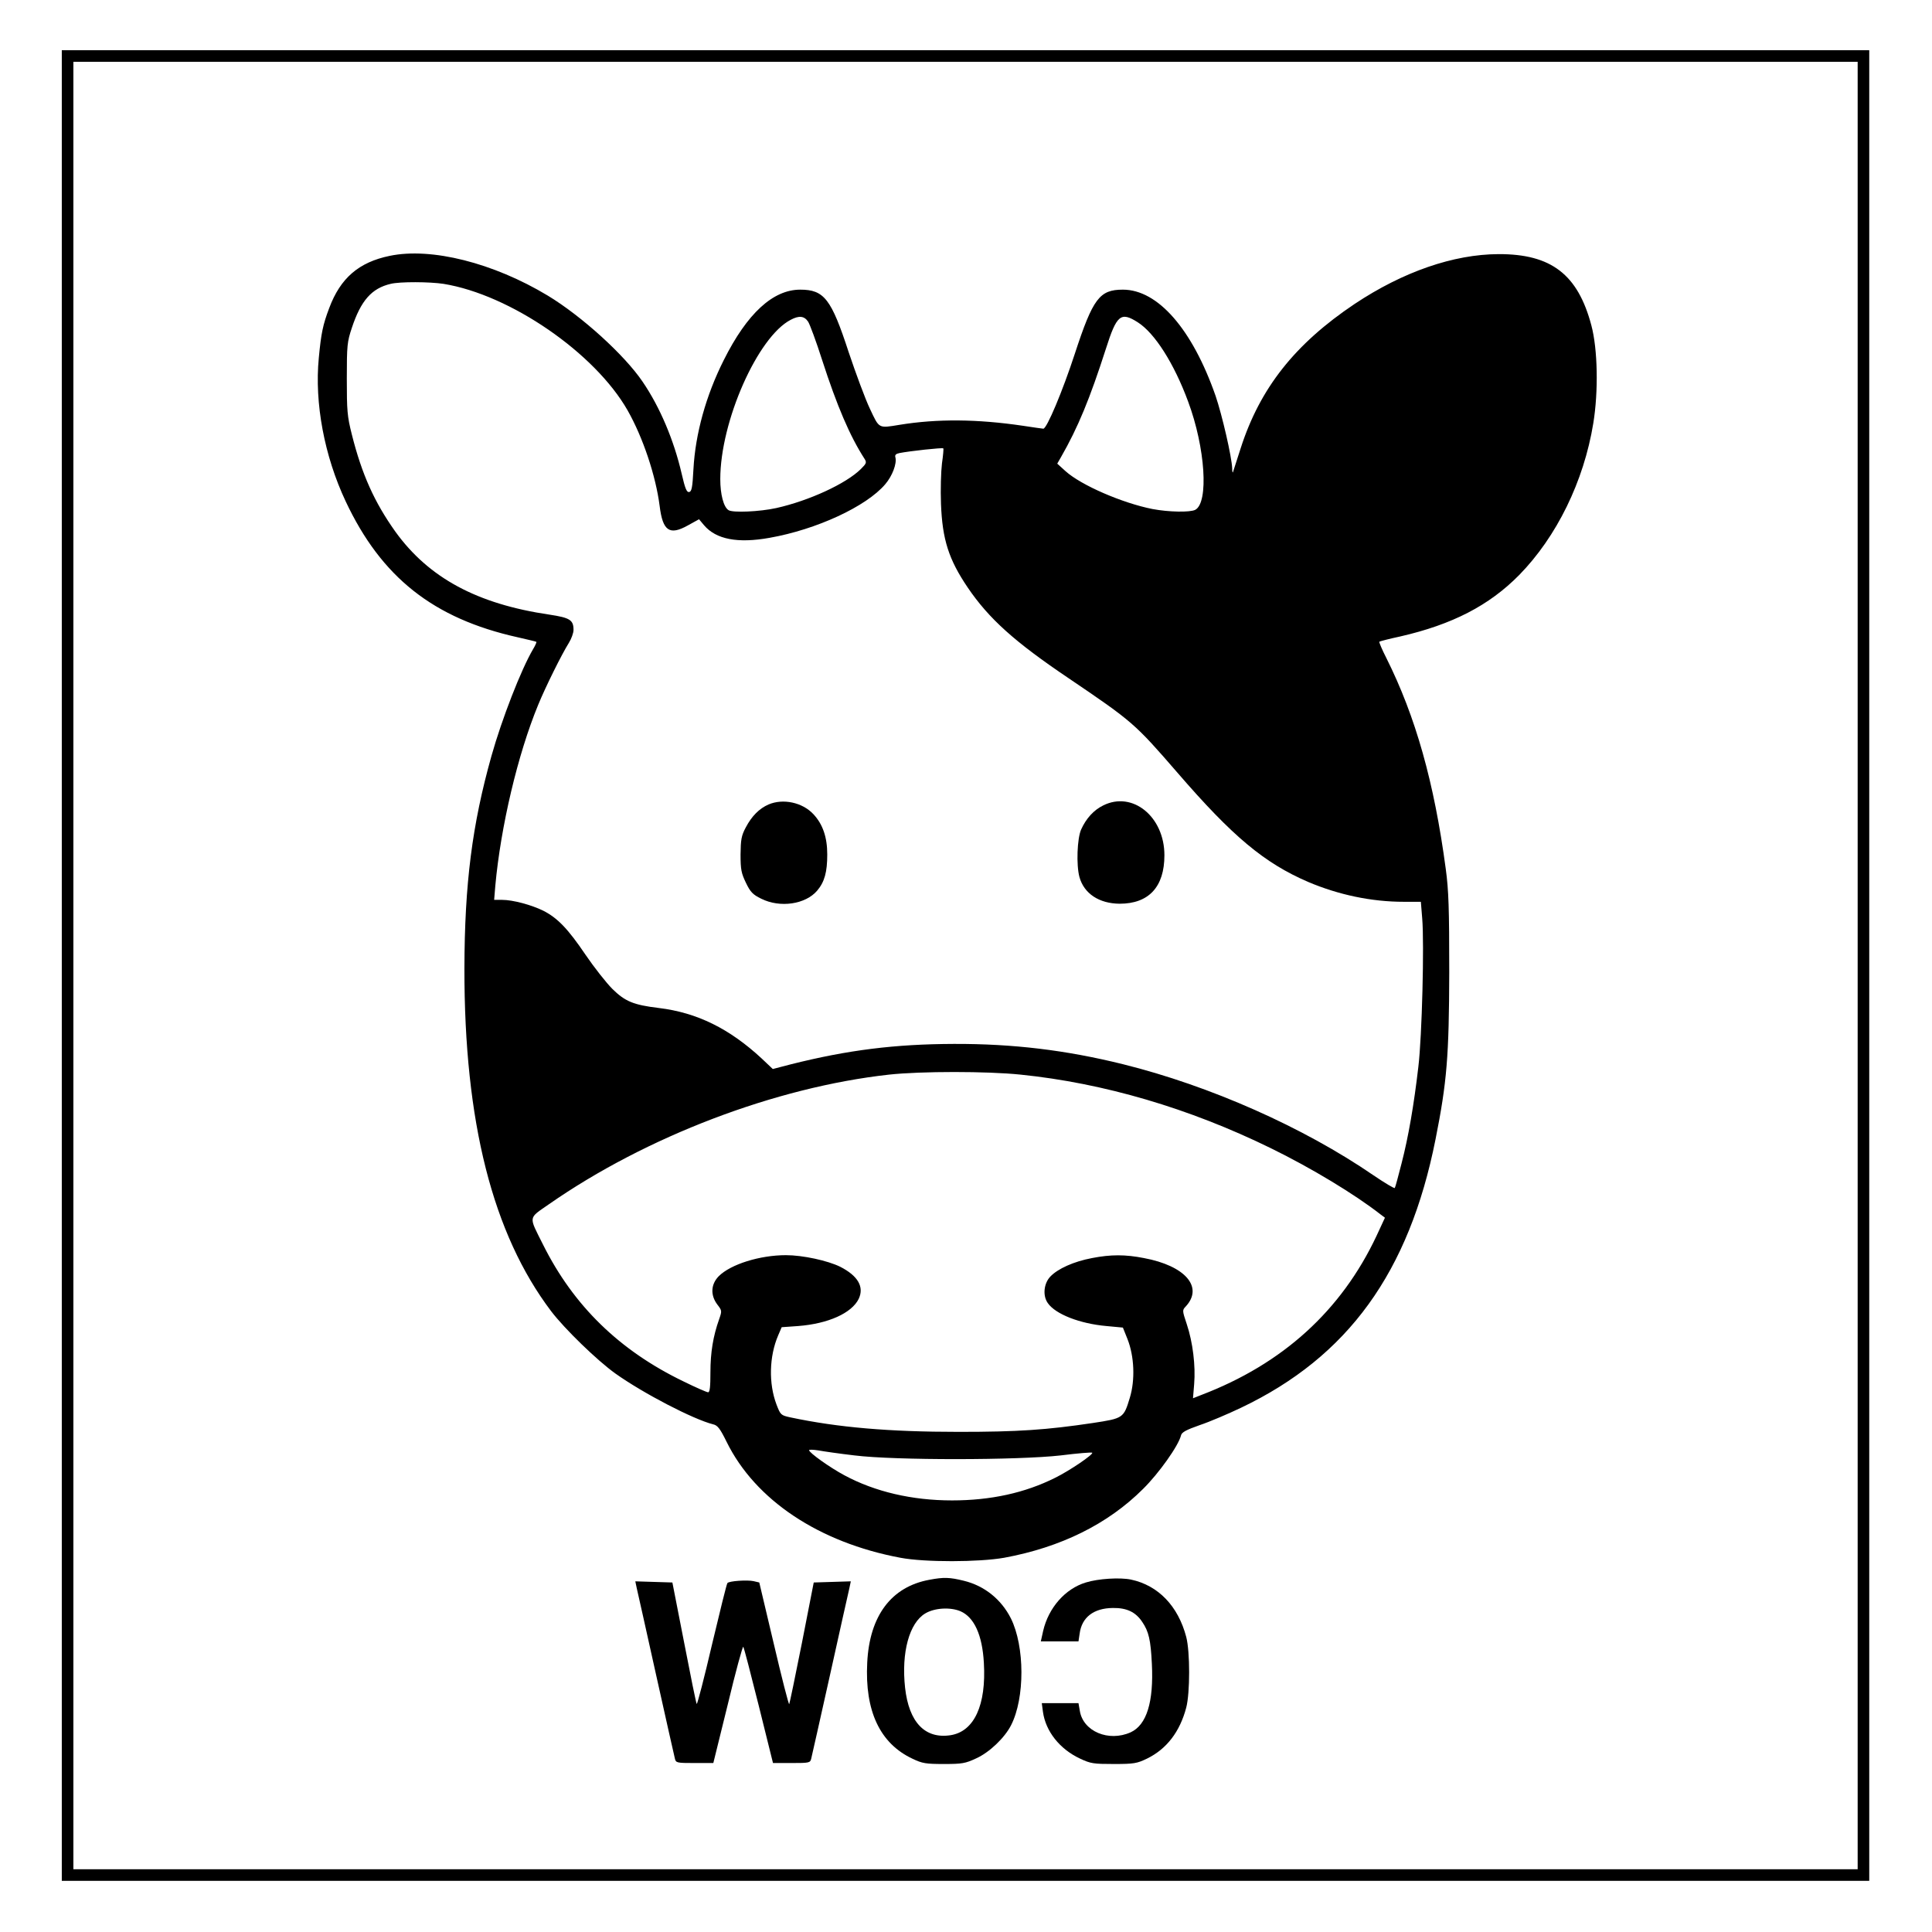
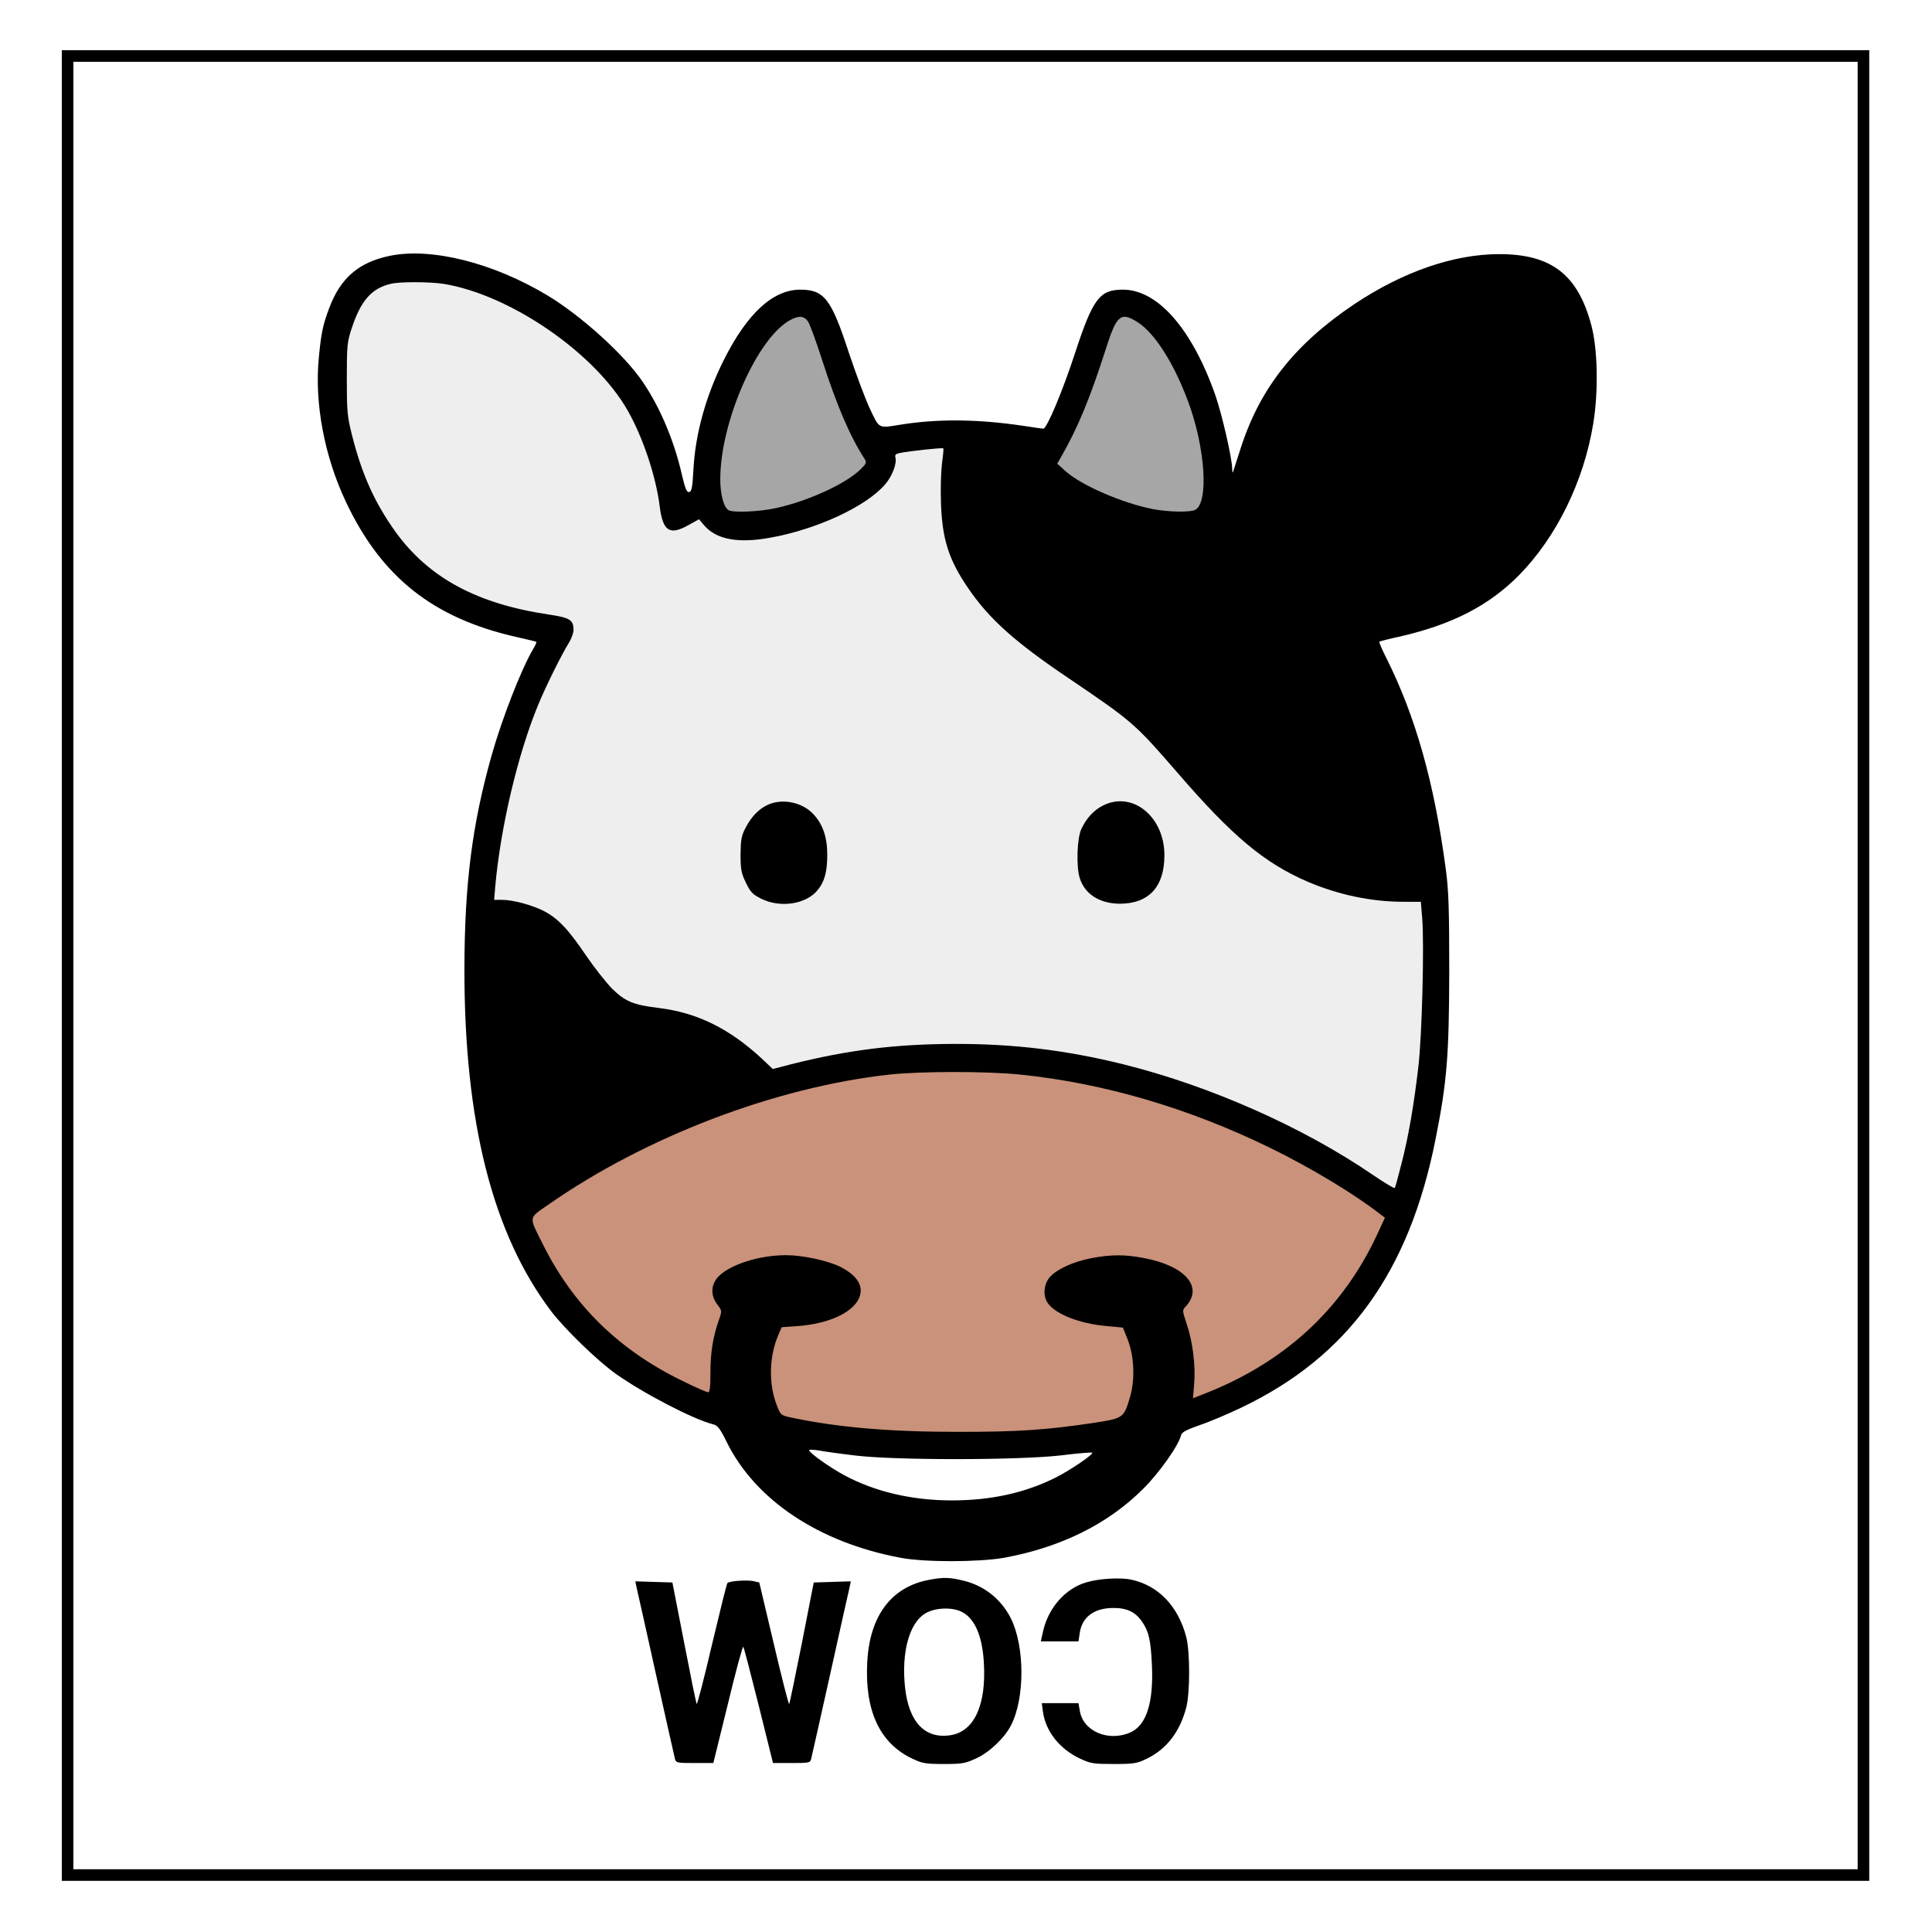
<svg xmlns="http://www.w3.org/2000/svg" width="1334" height="1334" viewBox="0 0 1334 1334" fill="none">
+   <path d="M475 756.5C469.4 758.9 393.333 797.5 356 816.5L366 871L432 945.5L551 990L660 1003L830.5 977L844.5 964L883.5 945.5L935 899.5L969.5 842.5L955 826.5L907.5 801L844.5 766.5L773 742C748.667 738.667 697.4 732 687 732H599.5C560.333 739.167 480.6 754.1 475 756.5Z" fill="#CA927A" stroke="black" />
+   <path d="M491.5 290.5V342.5L495.5 362C507.333 361 532.4 358.8 538 358C543.6 357.2 568 347.333 579.5 342.5L608 320.5L598 290.5C592.333 285 580.7 272.6 579.5 267C578 260 569.5 234 567 226.5C565 220.5 557.167 213.333 553.5 210.5C543.667 216.333 522 229.2 514 234C506 238.8 495.667 273.667 491.5 290.5Z" fill="#A6A6A6" />
+   <path d="M742.5 267L721 308C721 319.5 723.2 342.5 732 342.5C743 342.5 785 358 798 362C808.4 365.2 826 363.333 833.5 362C835.833 358.667 840.3 350.1 839.5 342.5C838.5 333 834 308 833.5 298C833 288 821 267 819.5 259.5C818.3 253.5 808.667 235 804 226.5L785 210.5L760.5 216.5L742.5 267Z" fill="#A6A6A6" />
+   <path d="M491.5 290.5V342.5L495.5 362C507.333 361 532.4 358.8 538 358C543.6 357.2 568 347.333 579.5 342.5L608 320.5L598 290.5C592.333 285 580.7 272.6 579.5 267C578 260 569.5 234 567 226.5C565 220.5 557.167 213.333 553.5 210.5C543.667 216.333 522 229.2 514 234C506 238.8 495.667 273.667 491.5 290.5Z" stroke="black" />
+   <path d="M742.5 267L721 308C721 319.5 723.2 342.5 732 342.5C743 342.5 785 358 798 362C808.4 365.2 826 363.333 833.5 362C835.833 358.667 840.3 350.1 839.5 342.5C838.5 333 834 308 833.5 298C833 288 821 267 819.5 259.5C818.3 253.5 808.667 235 804 226.5L785 210.5L760.5 216.5L742.5 267Z" stroke="black" />
+   <path d="M256 366L320 417L385.5 435.5L344.5 540L333.5 616.5L352 714C384.833 728.833 454 758.5 468 758.5C482 758.5 542.833 743.5 571.5 736H707C753.833 745 848.5 763.8 852.5 767C856.5 770.2 930.5 813.333 967 834.5L983 774.5C986.333 737 993.3 660.3 994.5 653.5C995.7 646.7 987.333 611.333 983 594.5L939 540L783.5 417L688.5 302H644H621L606 324.5L584 338L550.5 359H503.5L487.5 346.5H468C463.5 338.333 453.7 320.7 450.5 315.5C447.3 310.3 432.833 278 426 262.5L396.5 233L363 209.5L322.5 185L264.5 191L235 209.5C231.333 225.167 223.7 257.7 222.5 262.5C221.3 267.3 244.334 333.5 256 366Z" fill="#EEEEEE" stroke="black" />
  <path d="M42.666 666.667V1298.67H666.667H1290.67V666.667V34.667H666.667H42.666V666.667ZM1282.67 666.667V1290.67H666.667H50.666V666.667V42.667H666.667H1282.67V666.667Z" fill="black" />
-   <path d="M269.066 176.667C247.733 181.067 235.066 192 227.333 212.667C222.933 224.267 221.733 230.134 220.133 247.067C217.066 278.4 224 314.934 238.666 346.134C263.333 398.667 299.333 427.067 357.333 440C364.266 441.6 370.133 442.934 370.4 443.2C370.533 443.467 369.6 445.734 368.133 448.134C359.866 462.134 346.533 496.4 339.333 522C326 569.467 320.8 610.267 320.667 668.667C320.533 774.667 340.133 851.867 380.533 905.334C389.866 917.6 412.266 939.334 424.933 948.4C444.266 962.134 478.667 980 492.4 983.467C495.467 984.134 497.2 986.4 501.733 995.6C521.467 1035.73 565.467 1065.07 621.733 1075.6C638.667 1078.8 675.867 1078.67 693.333 1075.6C732.4 1068.4 764.933 1052.4 789.333 1028C800.133 1017.33 813.733 998.267 815.467 991.067C816 988.934 818.933 987.334 828.4 984C835.2 981.734 848 976.267 856.933 972C930.8 936.8 972.933 878.534 991.2 786.667C999.067 747.2 1000.53 729.067 1000.67 671.334C1000.67 627.334 1000.27 614.8 998.267 600C990.267 540.134 977.467 494.8 957.2 454.267C954.267 448.534 952.133 443.467 952.4 443.067C952.8 442.8 959.2 441.067 966.8 439.467C1002.8 431.2 1028.13 418.134 1048.93 397.067C1074.8 370.667 1093.6 332.4 1100.13 292.267C1103.73 270.267 1103.2 241.067 1098.8 224.667C1089.47 189.467 1071.07 175.334 1034.67 175.467C1003.6 175.6 968.8 187.6 935.333 209.867C894.133 237.467 870 268 856.667 309.467C854 317.867 851.6 325.2 851.333 326C851.067 326.667 850.8 325.6 850.8 323.467C850.533 315.6 843.867 286.667 839.333 273.334C823.2 227.2 799.467 200 775.333 200C759.2 200 754.667 206 742.133 244.267C733.733 270 722.8 296 720.4 296C719.867 296 713.467 295.067 706.4 294C674.933 289.334 647.2 289.067 621.067 293.334C606.4 295.734 607.2 296.134 600.667 282.267C597.467 275.6 590.933 257.867 586 243.2C574 206.4 569.067 200 552.533 200C533.733 200 515.867 216.4 499.733 248.667C487.467 273.067 480.133 299.467 478.8 324C478.133 336.667 477.6 339.334 475.867 339.734C474.133 340 473.067 337.467 470.667 327.067C465.333 304 455.733 281.2 443.733 263.6C431.2 245.067 401.6 218.267 378.266 204.134C340.666 181.467 297.733 170.667 269.066 176.667ZM306.267 196C352.267 203.467 410.666 243.6 433.333 283.334C444 302.134 452.8 328.534 455.466 349.334C457.6 366.667 462.267 369.867 474.933 362.8L482.667 358.534L486.133 362.667C494.4 372.4 509.333 375.334 531.467 371.334C563.867 365.6 598.133 349.734 611.2 334.4C616.133 328.667 619.333 320.134 618.267 315.867C617.733 314.134 618.533 313.334 621.2 312.8C628 311.467 650.8 308.934 651.333 309.6C651.6 309.867 651.2 314.534 650.4 320C649.733 325.467 649.333 338.134 649.733 348C650.667 372.534 655.067 386.267 668.133 405.6C682.8 427.2 700.4 443.067 738 468.4C782.133 498.267 783.6 499.6 813.067 533.6C851.067 577.6 872.933 595.867 903.2 608.934C924.267 617.867 946.933 622.667 969.333 622.667H981.067L982 634.134C983.467 651.6 981.867 715.6 979.333 736.667C976.267 762.934 972.533 784.8 967.733 803.334C965.467 812.134 963.467 819.734 963.067 820.267C962.8 820.8 956.133 816.8 948.267 811.467C899.867 778.267 835.467 749.734 775.333 734.8C736 725.067 699.467 720.667 658.667 720.8C618.133 720.934 585.6 724.934 545.867 734.934L533.6 738.134L526 730.934C503.733 710.267 481.333 699.2 454.933 696C437.333 693.867 431.6 691.467 422.8 682.8C418.666 678.667 410.266 668 404.266 659.2C392.266 641.467 385.066 633.867 375.066 628.8C366.933 624.8 354.133 621.334 346.667 621.334H341.2L342 611.6C345.733 570.8 357.466 520.934 371.6 486.667C376.8 474 387.866 451.734 392.8 443.867C394.533 441.067 396 437.067 396 434.934C396 428.134 393.6 426.534 379.466 424.4C329.466 417.067 296.133 399.067 273.066 367.2C258.533 346.8 249.866 327.6 242.933 300C239.733 287.334 239.466 283.6 239.466 261.334C239.466 238.4 239.733 236 242.933 226.4C249.2 207.467 256.666 199.067 269.733 196C276 194.4 296.8 194.534 306.267 196ZM558 222.134C559.2 224 563.6 235.867 567.6 248.4C578 280.534 586.8 301.067 596.933 316.8C598.533 319.334 598.267 320 594.4 323.867C584.133 334 558.667 345.734 536 350.8C524.533 353.334 506 354.134 503.067 352.267C499.6 350.134 497.333 341.334 497.333 330.8C497.333 290.934 523.2 232.534 546 220.8C551.733 217.734 555.333 218.134 558 222.134ZM785.6 222.534C797.333 230 810.667 250.934 820.4 277.334C832.267 309.2 834.667 346.934 825.333 352C821.733 353.867 807.067 353.6 795.733 351.467C774.933 347.334 746.533 335.067 735.733 325.334L730 320.134L732.533 315.734C744.4 295.067 752.533 275.2 763.6 240.8C771.067 217.334 773.867 215.067 785.6 222.534ZM704.667 742C762.133 747.867 821.067 765.2 877.2 792.667C905.6 806.534 935.467 824.667 953.067 838.4L956.267 840.8L950.4 853.467C926.133 904.934 885.733 941.734 829.467 963.2L823.733 965.467L824.533 955.734C825.6 943.067 823.6 926.8 819.467 914.4C816.267 904.8 816.267 904.667 818.8 902C831.067 888.667 818.4 874 789.867 868.667C777.067 866.134 766.933 866.134 754 868.667C741.333 871.067 730.4 876 725.2 881.467C720.667 886.267 719.867 894.667 723.467 899.734C728.8 907.467 745.733 914 764 915.6L775.333 916.667L778.533 924.667C783.2 936.534 783.867 952.8 780.133 965.067C775.867 979.2 775.6 979.334 754.667 982.534C722.533 987.334 702.933 988.667 662 988.667C613.733 988.667 578.4 985.6 545.733 978.667C539.2 977.2 538.933 977.067 536.133 969.734C530.667 955.334 531.067 936.534 537.333 922L539.733 916.4L551.067 915.6C571.867 914 588.133 906.667 592.933 896.8C596.8 888.534 592.4 880.934 580.133 874.667C571.467 870.4 554.267 866.667 542.667 866.667C524.667 866.667 504.533 872.934 496.267 881.2C490.8 886.8 490.4 894.267 495.333 900.8C498.533 904.934 498.533 905.2 496.533 910.934C492.4 922.534 490.533 933.867 490.533 947.467C490.533 957.467 490.133 961.334 488.933 961.334C488 961.334 480.4 958 472 953.867C427.733 932.534 396 901.6 374.933 859.334C364.933 839.334 364.533 841.6 379.066 831.467C446.266 784.667 535.6 750.667 613.867 742C635.733 739.6 681.733 739.6 704.667 742ZM590 1004.93C617.733 1008.4 703.067 1008.27 732.4 1004.93C744 1003.47 753.867 1002.67 754.133 1003.07C755.2 1004.13 738.8 1015.33 728.533 1020.4C707.733 1030.8 684.133 1036 657.333 1036C629.733 1036 604.133 1030 583.067 1018.67C573.067 1013.33 558.667 1003.07 558.667 1001.33C558.667 1000.8 561.467 1000.93 565.067 1001.47C568.533 1002.13 579.733 1003.73 590 1004.93Z" fill="black" />
+   <path d="M269.066 176.667C247.733 181.067 235.066 192 227.333 212.667C222.933 224.267 221.733 230.134 220.133 247.067C217.066 278.4 224 314.934 238.666 346.134C263.333 398.667 299.333 427.067 357.333 440C364.266 441.6 370.133 442.934 370.4 443.2C370.533 443.467 369.6 445.734 368.133 448.134C359.866 462.134 346.533 496.4 339.333 522C326 569.467 320.8 610.267 320.666 668.667C320.533 774.667 340.133 851.867 380.533 905.334C389.866 917.6 412.266 939.334 424.933 948.4C444.266 962.134 478.666 980 492.4 983.467C495.466 984.134 497.2 986.4 501.733 995.6C521.467 1035.73 565.466 1065.07 621.733 1075.6C638.666 1078.8 675.866 1078.67 693.333 1075.6C732.4 1068.4 764.933 1052.4 789.333 1028C800.133 1017.33 813.733 998.267 815.467 991.067C816 988.934 818.933 987.334 828.4 984C835.2 981.734 848 976.267 856.933 972C930.8 936.8 972.933 878.534 991.2 786.667C999.067 747.2 1000.53 729.067 1000.67 671.334C1000.67 627.334 1000.27 614.8 998.266 600C990.266 540.134 977.467 494.8 957.2 454.267C954.267 448.534 952.133 443.467 952.4 443.067C952.8 442.8 959.2 441.067 966.8 439.467C1002.8 431.2 1028.13 418.134 1048.93 397.067C1074.8 370.667 1093.6 332.4 1100.13 292.267C1103.73 270.267 1103.2 241.067 1098.8 224.667C1089.47 189.467 1071.07 175.334 1034.67 175.467C1003.6 175.6 968.8 187.6 935.333 209.867C894.133 237.467 870 268 856.667 309.467C854 317.867 851.6 325.2 851.333 326C851.066 326.667 850.8 325.6 850.8 323.467C850.533 315.6 843.866 286.667 839.333 273.334C823.2 227.2 799.466 200 775.333 200C759.2 200 754.666 206 742.133 244.267C733.733 270 722.8 296 720.4 296C719.867 296 713.467 295.067 706.4 294C674.933 289.334 647.2 289.067 621.067 293.334C606.4 295.734 607.2 296.134 600.667 282.267C597.467 275.6 590.933 257.867 586 243.2C574 206.4 569.067 200 552.533 200C533.733 200 515.867 216.4 499.733 248.667C487.467 273.067 480.133 299.467 478.8 324C478.133 336.667 477.6 339.334 475.867 339.734C474.133 340 473.066 337.467 470.666 327.067C465.333 304 455.733 281.2 443.733 263.6C431.2 245.067 401.6 218.267 378.266 204.134C340.666 181.467 297.733 170.667 269.066 176.667ZM306.266 196C352.266 203.467 410.666 243.6 433.333 283.334C444 302.134 452.8 328.534 455.466 349.334C457.6 366.667 462.266 369.867 474.933 362.8L482.666 358.534L486.133 362.667C494.4 372.4 509.333 375.334 531.467 371.334C563.867 365.6 598.133 349.734 611.2 334.4C616.133 328.667 619.333 320.134 618.266 315.867C617.733 314.134 618.533 313.334 621.2 312.8C628 311.467 650.8 308.934 651.333 309.6C651.6 309.867 651.2 314.534 650.4 320C649.733 325.467 649.333 338.134 649.733 348C650.666 372.534 655.067 386.267 668.133 405.6C682.8 427.2 700.4 443.067 738 468.4C782.133 498.267 783.6 499.6 813.066 533.6C851.066 577.6 872.933 595.867 903.2 608.934C924.267 617.867 946.933 622.667 969.333 622.667H981.066L982 634.134C983.466 651.6 981.866 715.6 979.333 736.667C976.266 762.934 972.533 784.8 967.733 803.334C965.467 812.134 963.466 819.734 963.066 820.267C962.8 820.8 956.133 816.8 948.266 811.467C899.866 778.267 835.466 749.734 775.333 734.8C736 725.067 699.467 720.667 658.667 720.8C618.133 720.934 585.6 724.934 545.866 734.934L533.6 738.134L526 730.934C503.733 710.267 481.333 699.2 454.933 696C437.333 693.867 431.6 691.467 422.8 682.8C418.666 678.667 410.266 668 404.266 659.2C392.266 641.467 385.066 633.867 375.066 628.8C366.933 624.8 354.133 621.334 346.666 621.334H341.2L342 611.6C345.733 570.8 357.466 520.934 371.6 486.667C376.8 474 387.866 451.734 392.8 443.867C394.533 441.067 396 437.067 396 434.934C396 428.134 393.6 426.534 379.466 424.4C329.466 417.067 296.133 399.067 273.066 367.2C258.533 346.8 249.866 327.6 242.933 300C239.733 287.334 239.466 283.6 239.466 261.334C239.466 238.4 239.733 236 242.933 226.4C249.2 207.467 256.666 199.067 269.733 196C276 194.4 296.8 194.534 306.266 196ZM558 222.134C559.2 224 563.6 235.867 567.6 248.4C578 280.534 586.8 301.067 596.933 316.8C598.533 319.334 598.267 320 594.4 323.867C584.133 334 558.666 345.734 536 350.8C524.533 353.334 506 354.134 503.067 352.267C499.6 350.134 497.333 341.334 497.333 330.8C497.333 290.934 523.2 232.534 546 220.8C551.733 217.734 555.333 218.134 558 222.134ZM785.6 222.534C797.333 230 810.666 250.934 820.4 277.334C832.266 309.2 834.666 346.934 825.333 352C821.733 353.867 807.067 353.6 795.733 351.467C774.933 347.334 746.533 335.067 735.733 325.334L730 320.134L732.533 315.734C744.4 295.067 752.533 275.2 763.6 240.8C771.066 217.334 773.866 215.067 785.6 222.534ZM704.667 742C762.133 747.867 821.067 765.2 877.2 792.667C905.6 806.534 935.466 824.667 953.066 838.4L956.266 840.8L950.4 853.467C926.133 904.934 885.733 941.734 829.467 963.2L823.733 965.467L824.533 955.734C825.6 943.067 823.6 926.8 819.467 914.4C816.267 904.8 816.266 904.667 818.8 902C831.066 888.667 818.4 874 789.866 868.667C777.066 866.134 766.933 866.134 754 868.667C741.333 871.067 730.4 876 725.2 881.467C720.666 886.267 719.866 894.667 723.466 899.734C728.8 907.467 745.733 914 764 915.6L775.333 916.667L778.533 924.667C783.2 936.534 783.866 952.8 780.133 965.067C775.866 979.2 775.6 979.334 754.666 982.534C722.533 987.334 702.933 988.667 662 988.667C613.733 988.667 578.4 985.6 545.733 978.667C539.2 977.2 538.933 977.067 536.133 969.734C530.666 955.334 531.067 936.534 537.333 922L539.733 916.4L551.067 915.6C571.867 914 588.133 906.667 592.933 896.8C596.8 888.534 592.4 880.934 580.133 874.667C571.466 870.4 554.267 866.667 542.667 866.667C524.667 866.667 504.533 872.934 496.266 881.2C490.8 886.8 490.4 894.267 495.333 900.8C498.533 904.934 498.533 905.2 496.533 910.934C492.4 922.534 490.533 933.867 490.533 947.467C490.533 957.467 490.133 961.334 488.933 961.334C488 961.334 480.4 958 472 953.867C427.733 932.534 396 901.6 374.933 859.334C364.933 839.334 364.533 841.6 379.066 831.467C446.266 784.667 535.6 750.667 613.866 742C635.733 739.6 681.733 739.6 704.667 742ZM590 1004.93C617.733 1008.4 703.066 1008.27 732.4 1004.93C744 1003.47 753.866 1002.67 754.133 1003.07C755.2 1004.13 738.8 1015.33 728.533 1020.4C707.733 1030.8 684.133 1036 657.333 1036C629.733 1036 604.133 1030 583.067 1018.67C573.067 1013.33 558.667 1003.07 558.667 1001.33C558.667 1000.8 561.467 1000.93 565.067 1001.47C568.533 1002.13 579.733 1003.73 590 1004.93Z" fill="black" />
  <path d="M530.666 555.467C524.266 558.267 519.066 563.467 514.933 571.334C511.866 577.067 511.466 579.734 511.333 590C511.333 600.534 511.866 602.934 515.066 609.6C518.133 616 519.866 617.734 525.6 620.534C538.666 627.067 556.266 624.4 564.266 614.934C569.333 608.934 571.2 602.134 571.2 590C571.2 578.134 568.133 569.067 561.6 562.134C554 554 540.666 551.2 530.666 555.467Z" fill="black" />
  <path d="M761.733 556.134C755.2 559.334 750 565.067 746.533 572.667C743.733 578.8 743.066 597.334 745.333 605.6C748.533 617.067 758.933 623.867 773.066 624C793.2 624 804 612.4 804 590.534C804 563.867 782 546 761.733 556.134Z" fill="black" />
  <path d="M780.933 1090.67C799.733 1094.67 813.466 1108.93 819.066 1130.27C821.733 1140.53 821.733 1168.8 819.066 1179.07C814.666 1195.73 805.6 1207.6 792 1214.27C785.066 1217.6 783.066 1218 769.066 1218C755.066 1218 753.066 1217.73 745.733 1214.27C731.733 1207.73 722 1195.47 720.133 1182L719.333 1176H732H744.666L745.6 1181.33C747.866 1195.47 765.466 1202.93 780.666 1196.13C791.733 1191.07 796.666 1175.2 795.333 1148.8C794.533 1132.4 793.2 1126.53 788.666 1119.87C784.133 1113.07 778 1110.13 768.4 1110.27C755.2 1110.4 746.933 1116.67 745.466 1128L744.666 1133.33H731.733H718.666L720.266 1126.13C724 1110 735.6 1096.93 749.733 1092.67C758.266 1090 773.333 1089.07 780.933 1090.67Z" fill="black" />
  <path d="M665.466 1091.47C679.733 1094.93 691.333 1104.27 698 1117.47C707.6 1136.8 707.733 1172.4 698.133 1191.2C693.733 1199.87 683.2 1210 674 1214.13C666.533 1217.6 664.4 1218 651.733 1218C639.333 1218 636.8 1217.6 630.133 1214.4C607.6 1203.87 597.066 1181.47 598.8 1148C600.4 1115.6 615.466 1095.6 641.733 1090.8C651.6 1088.93 655.733 1089.07 665.466 1091.47ZM638.933 1114C627.866 1120.53 622.266 1140.93 624.933 1165.33C627.6 1189.2 638.666 1200.8 656.266 1198.13C672.666 1195.6 681.066 1177.33 679.333 1148.13C678.266 1128.93 672.666 1116.67 663.2 1112.53C656.266 1109.6 645.466 1110.13 638.933 1114Z" fill="black" />
  <path d="M520.266 1091.73L524.266 1092.67L534.266 1134.93C539.733 1158.27 544.533 1177.07 544.933 1176.67C545.2 1176.27 549.2 1157.2 553.733 1134.27L561.866 1092.67L574.666 1092.27L587.466 1091.87L586.4 1096.93C585.733 1099.73 579.733 1126.53 573.066 1156.67C566.4 1186.67 560.533 1212.67 560.133 1214.27C559.466 1217.2 558.8 1217.33 546.533 1217.33H533.733L523.866 1177.6C518.4 1155.87 513.733 1137.6 513.2 1137.07C512.8 1136.53 507.866 1154.4 502.533 1176.8L492.533 1217.33H479.6C467.333 1217.33 466.666 1217.2 466 1214.27C465.6 1212.67 459.733 1186.67 453.066 1156.67C446.4 1126.53 440.4 1099.73 439.733 1096.93L438.666 1091.87L451.466 1092.27L464.266 1092.67L472.4 1134.27C476.8 1157.07 480.666 1176.13 481.066 1176.53C481.466 1176.93 486.266 1158.53 491.6 1135.6C497.066 1112.67 501.733 1093.6 502.266 1093.07C503.466 1091.6 516 1090.8 520.266 1091.73Z" fill="black" />
</svg>
